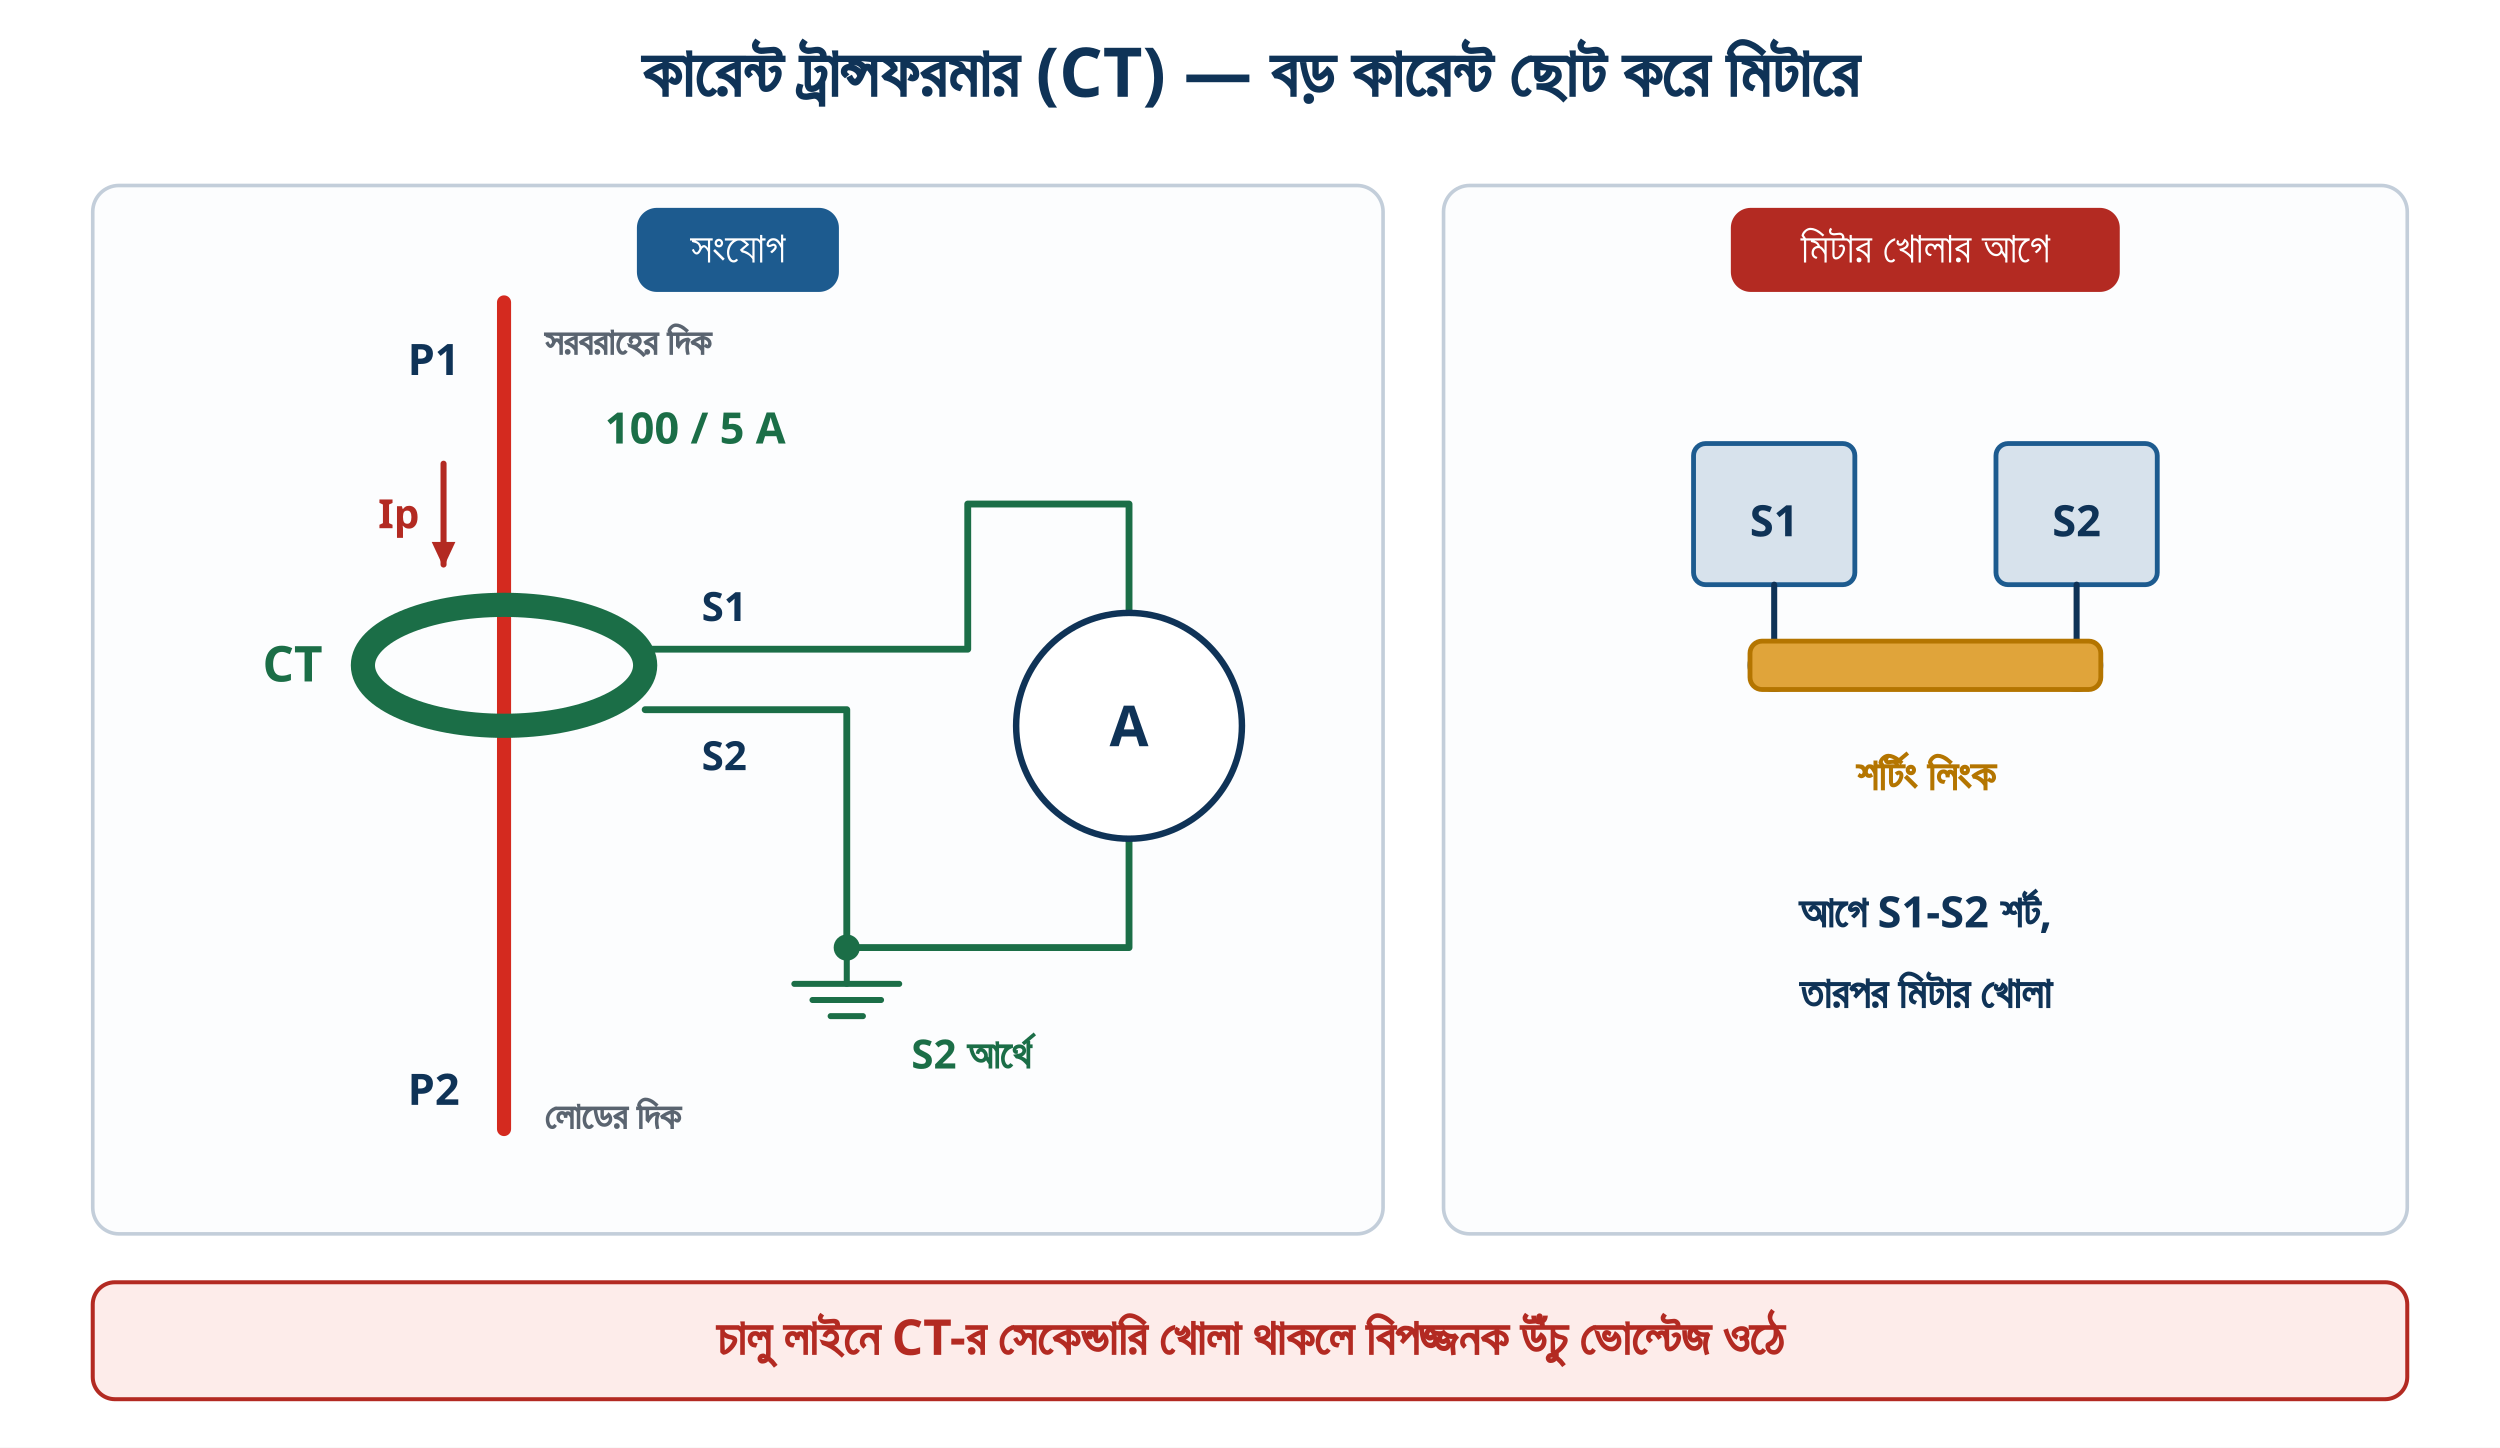
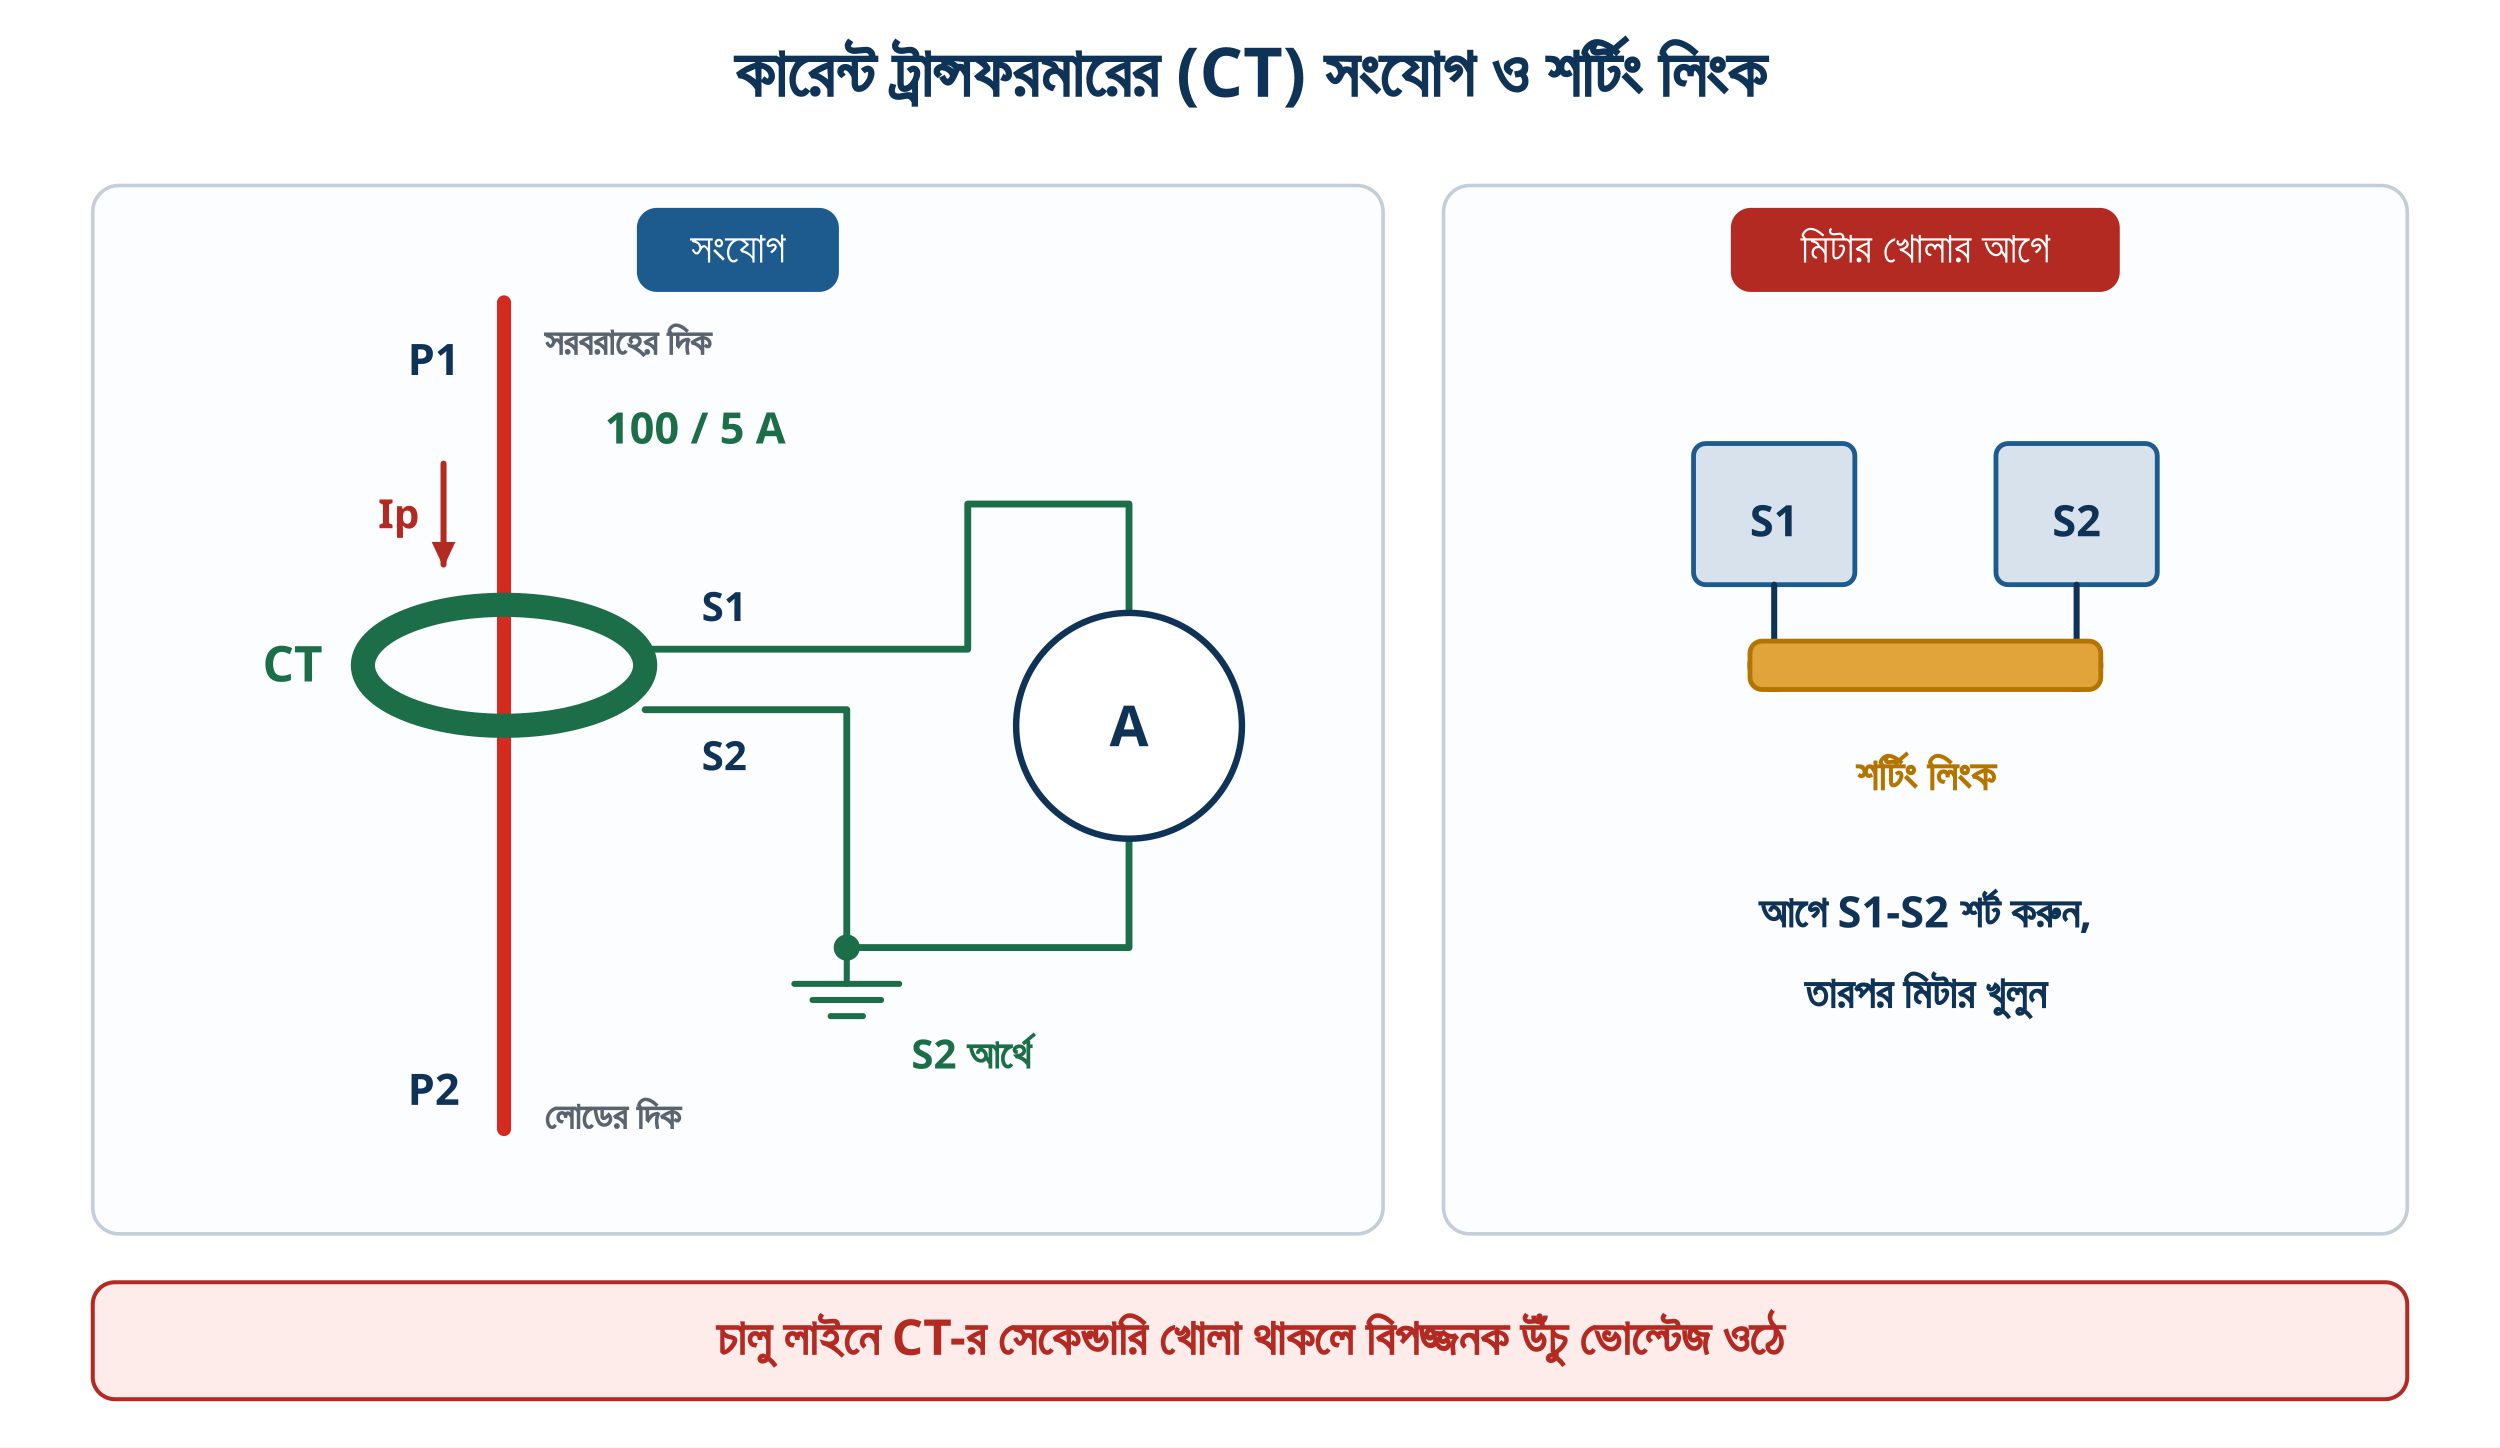
<svg xmlns="http://www.w3.org/2000/svg" width="1240" height="718" viewBox="0 0 1240 718">
  <defs>
    <marker id="arC" viewBox="0 0 10 10" refX="8.5" refY="5" markerUnits="userSpaceOnUse" markerWidth="14" markerHeight="14" orient="auto-start-reverse">
      <path d="M 0.5 0.8 L 9.5 5 L 0.5 9.2 z" fill="#B32A22" />
    </marker>
  </defs>
  <rect width="1240" height="718" fill="#FFFFFF" />
-   <text x="620.0" y="48.0" font-family="Kalpurush" font-size="34" font-weight="700" fill="#0F3357" text-anchor="middle">কারেন্ট ট্রান্সফরমার (CT) — বড় কারেন্ট ছোট করে মিটারে</text>
+   <text x="620.0" y="48.0" font-family="Kalpurush" font-size="34" font-weight="700" fill="#0F3357" text-anchor="middle">কারেন্ট ট্রান্সফরমারের (CT) সংযোগ ও শর্টিং লিংক</text>
  <rect x="46.0" y="92.0" width="640.0" height="520.0" rx="13" fill="#FCFDFE" stroke="#C3CEDA" stroke-width="1.8" />
  <rect x="316.8" y="104.0" width="98.4" height="39.9" rx="9" fill="#1D5B8F" stroke="#1D5B8F" stroke-width="1.8" />
  <text x="366.0" y="130.2" font-family="Kalpurush" font-size="21.5" font-weight="600" fill="#FFFFFF" text-anchor="middle">সংযোগ</text>
  <path d="M 250 150 L 250 560" fill="none" stroke="#D42A1F" stroke-width="7" stroke-linecap="round" stroke-linejoin="round" />
  <text x="228.0" y="186.0" font-family="Kalpurush" font-size="21.5" font-weight="700" fill="#0F3357" text-anchor="end">P1</text>
  <text x="228.0" y="548.0" font-family="Kalpurush" font-size="21.5" font-weight="700" fill="#0F3357" text-anchor="end">P2</text>
  <text x="270.0" y="176.0" font-family="Kalpurush" font-size="18.5" font-weight="700" fill="#5A6470" text-anchor="start">সরবরাহের দিক</text>
  <text x="270.0" y="560.0" font-family="Kalpurush" font-size="18.5" font-weight="700" fill="#5A6470" text-anchor="start">লোডের দিক</text>
  <path d="M 220 230 L 220 280" fill="none" stroke="#B32A22" stroke-width="3" stroke-linecap="round" stroke-linejoin="round" marker-end="url(#arC)" />
  <text x="208.0" y="262.0" font-family="Kalpurush" font-size="20" font-weight="700" fill="#B32A22" text-anchor="end">Ip</text>
  <ellipse cx="250.0" cy="330.0" rx="70.0" ry="30.0" fill="none" stroke="#1B6E47" stroke-width="12" />
  <text x="160.0" y="338.0" font-family="Kalpurush" font-size="24.5" font-weight="700" fill="#1B6E47" text-anchor="end">CT</text>
  <path d="M 320 322 L 480 322 L 480 250 L 560 250 L 560 304" fill="none" stroke="#1B6E47" stroke-width="3.4" stroke-linecap="round" stroke-linejoin="round" />
  <path d="M 320 352 L 420 352 L 420 470 L 560 470 L 560 416" fill="none" stroke="#1B6E47" stroke-width="3.4" stroke-linecap="round" stroke-linejoin="round" />
  <text x="348.0" y="308.0" font-family="Kalpurush" font-size="20" font-weight="700" fill="#0F3357" text-anchor="start">S1</text>
  <text x="348.0" y="382.0" font-family="Kalpurush" font-size="20" font-weight="700" fill="#0F3357" text-anchor="start">S2</text>
  <circle cx="560.0" cy="360.0" r="56.0" fill="#FFFFFF" stroke="#0F3357" stroke-width="3.2" />
  <text x="560.0" y="370.1" font-family="Kalpurush" font-size="28" font-weight="700" fill="#0F3357" text-anchor="middle">A</text>
  <circle cx="420.0" cy="470.0" r="6.5" fill="#1B6E47" stroke="none" stroke-width="2" />
  <path d="M 420 470 L 420 488" fill="none" stroke="#1B6E47" stroke-width="3" stroke-linecap="round" stroke-linejoin="round" />
  <path d="M 394 488 L 446 488" fill="none" stroke="#1B6E47" stroke-width="3" stroke-linecap="round" stroke-linejoin="round" />
  <path d="M 403 496 L 437 496" fill="none" stroke="#1B6E47" stroke-width="3" stroke-linecap="round" stroke-linejoin="round" />
  <path d="M 412 504 L 428 504" fill="none" stroke="#1B6E47" stroke-width="3" stroke-linecap="round" stroke-linejoin="round" />
  <text x="452.0" y="530.0" font-family="Kalpurush" font-size="20" font-weight="700" fill="#1B6E47" text-anchor="start">S2 আর্থে</text>
  <text x="300.0" y="220.0" font-family="Kalpurush" font-size="21.5" font-weight="700" fill="#1B6E47" text-anchor="start">100 / 5 A</text>
  <rect x="716.0" y="92.0" width="478.0" height="520.0" rx="13" fill="#FCFDFE" stroke="#C3CEDA" stroke-width="1.8" />
  <rect x="859.4" y="104.0" width="191.1" height="39.9" rx="9" fill="#B32A22" stroke="#B32A22" stroke-width="1.8" />
  <text x="955.0" y="130.2" font-family="Kalpurush" font-size="21.5" font-weight="600" fill="#FFFFFF" text-anchor="middle">মিটার খোলার আগে</text>
  <rect x="840.0" y="220.0" width="80.0" height="70.0" rx="6" fill="#D7E2EC" stroke="#1D5B8F" stroke-width="2.4" />
  <text x="880.0" y="266.0" font-family="Kalpurush" font-size="21.5" font-weight="700" fill="#0F3357" text-anchor="middle">S1</text>
  <circle cx="880.0" cy="330.0" r="12.0" fill="#FFFFFF" stroke="#0F3357" stroke-width="2.4" />
  <path d="M 880 290 L 880 318" fill="none" stroke="#0F3357" stroke-width="3" stroke-linecap="round" stroke-linejoin="round" />
  <rect x="990.0" y="220.0" width="80.0" height="70.0" rx="6" fill="#D7E2EC" stroke="#1D5B8F" stroke-width="2.4" />
  <text x="1030.0" y="266.0" font-family="Kalpurush" font-size="21.5" font-weight="700" fill="#0F3357" text-anchor="middle">S2</text>
  <circle cx="1030.0" cy="330.0" r="12.0" fill="#FFFFFF" stroke="#0F3357" stroke-width="2.4" />
  <path d="M 1030 290 L 1030 318" fill="none" stroke="#0F3357" stroke-width="3" stroke-linecap="round" stroke-linejoin="round" />
  <rect x="868.0" y="318.0" width="174.0" height="24.0" rx="6" fill="#E0A43A" stroke="#B47500" stroke-width="2.4" />
  <text x="955.0" y="392.0" font-family="Kalpurush" font-size="21.5" font-weight="700" fill="#B47500" text-anchor="middle">শর্টিং লিংক</text>
-   <text x="955.0" y="460.0" font-family="Kalpurush" font-size="21.5" font-weight="700" fill="#0F3357" text-anchor="middle">আগে S1-S2 শর্ট,</text>
-   <text x="955.0" y="500.0" font-family="Kalpurush" font-size="21.5" font-weight="700" fill="#0F3357" text-anchor="middle">তারপর মিটার খোলা</text>
+   <text x="955.0" y="460.0" font-family="Kalpurush" font-size="21.5" font-weight="700" fill="#0F3357" text-anchor="middle">আগে S1-S2 শর্ট করুন,</text>
+   <text x="955.0" y="500.0" font-family="Kalpurush" font-size="21.5" font-weight="700" fill="#0F3357" text-anchor="middle">তারপর মিটার খুলুন</text>
  <rect x="46.0" y="636.0" width="1148.0" height="58.0" rx="11" fill="#FDECEA" stroke="#B32A22" stroke-width="2" />
  <text x="620.0" y="672.0" font-family="Kalpurush" font-size="24.5" font-weight="700" fill="#B32A22" text-anchor="middle">চালু লাইনে CT-র সেকেন্ডারি খোলা থাকলে বিপজ্জনক উঁচু ভোল্টেজ ওঠে</text>
</svg>
